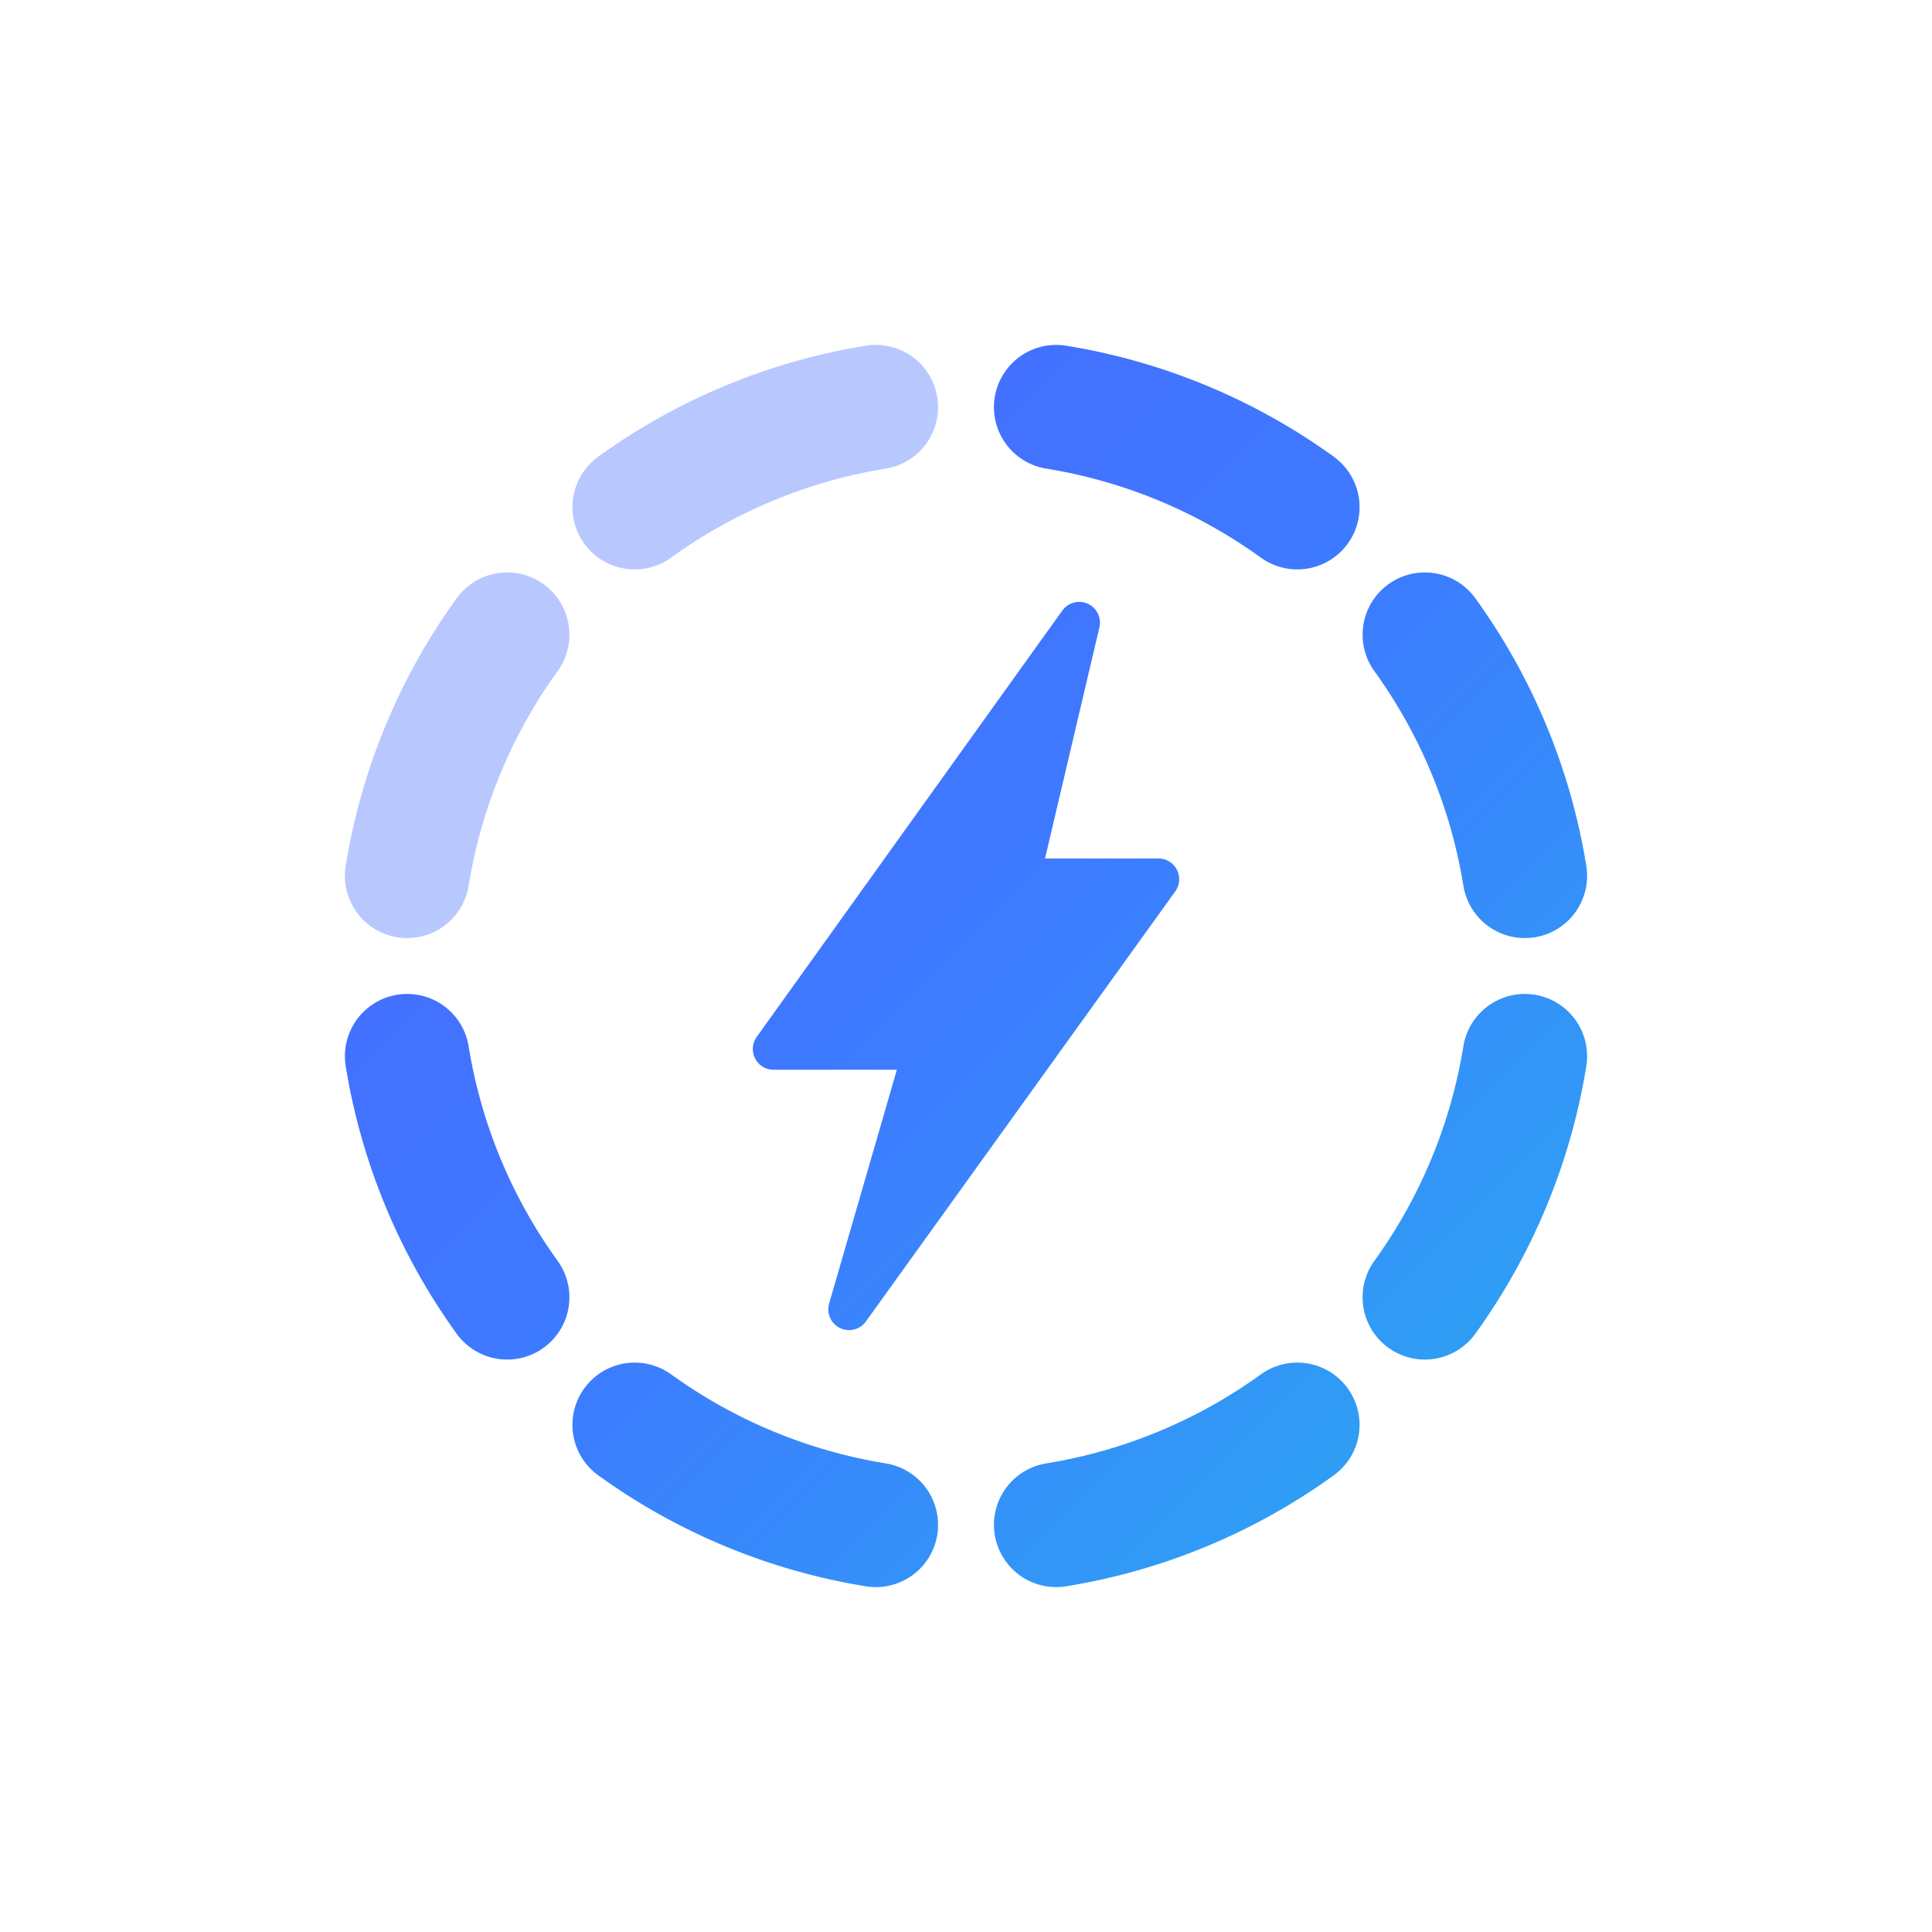
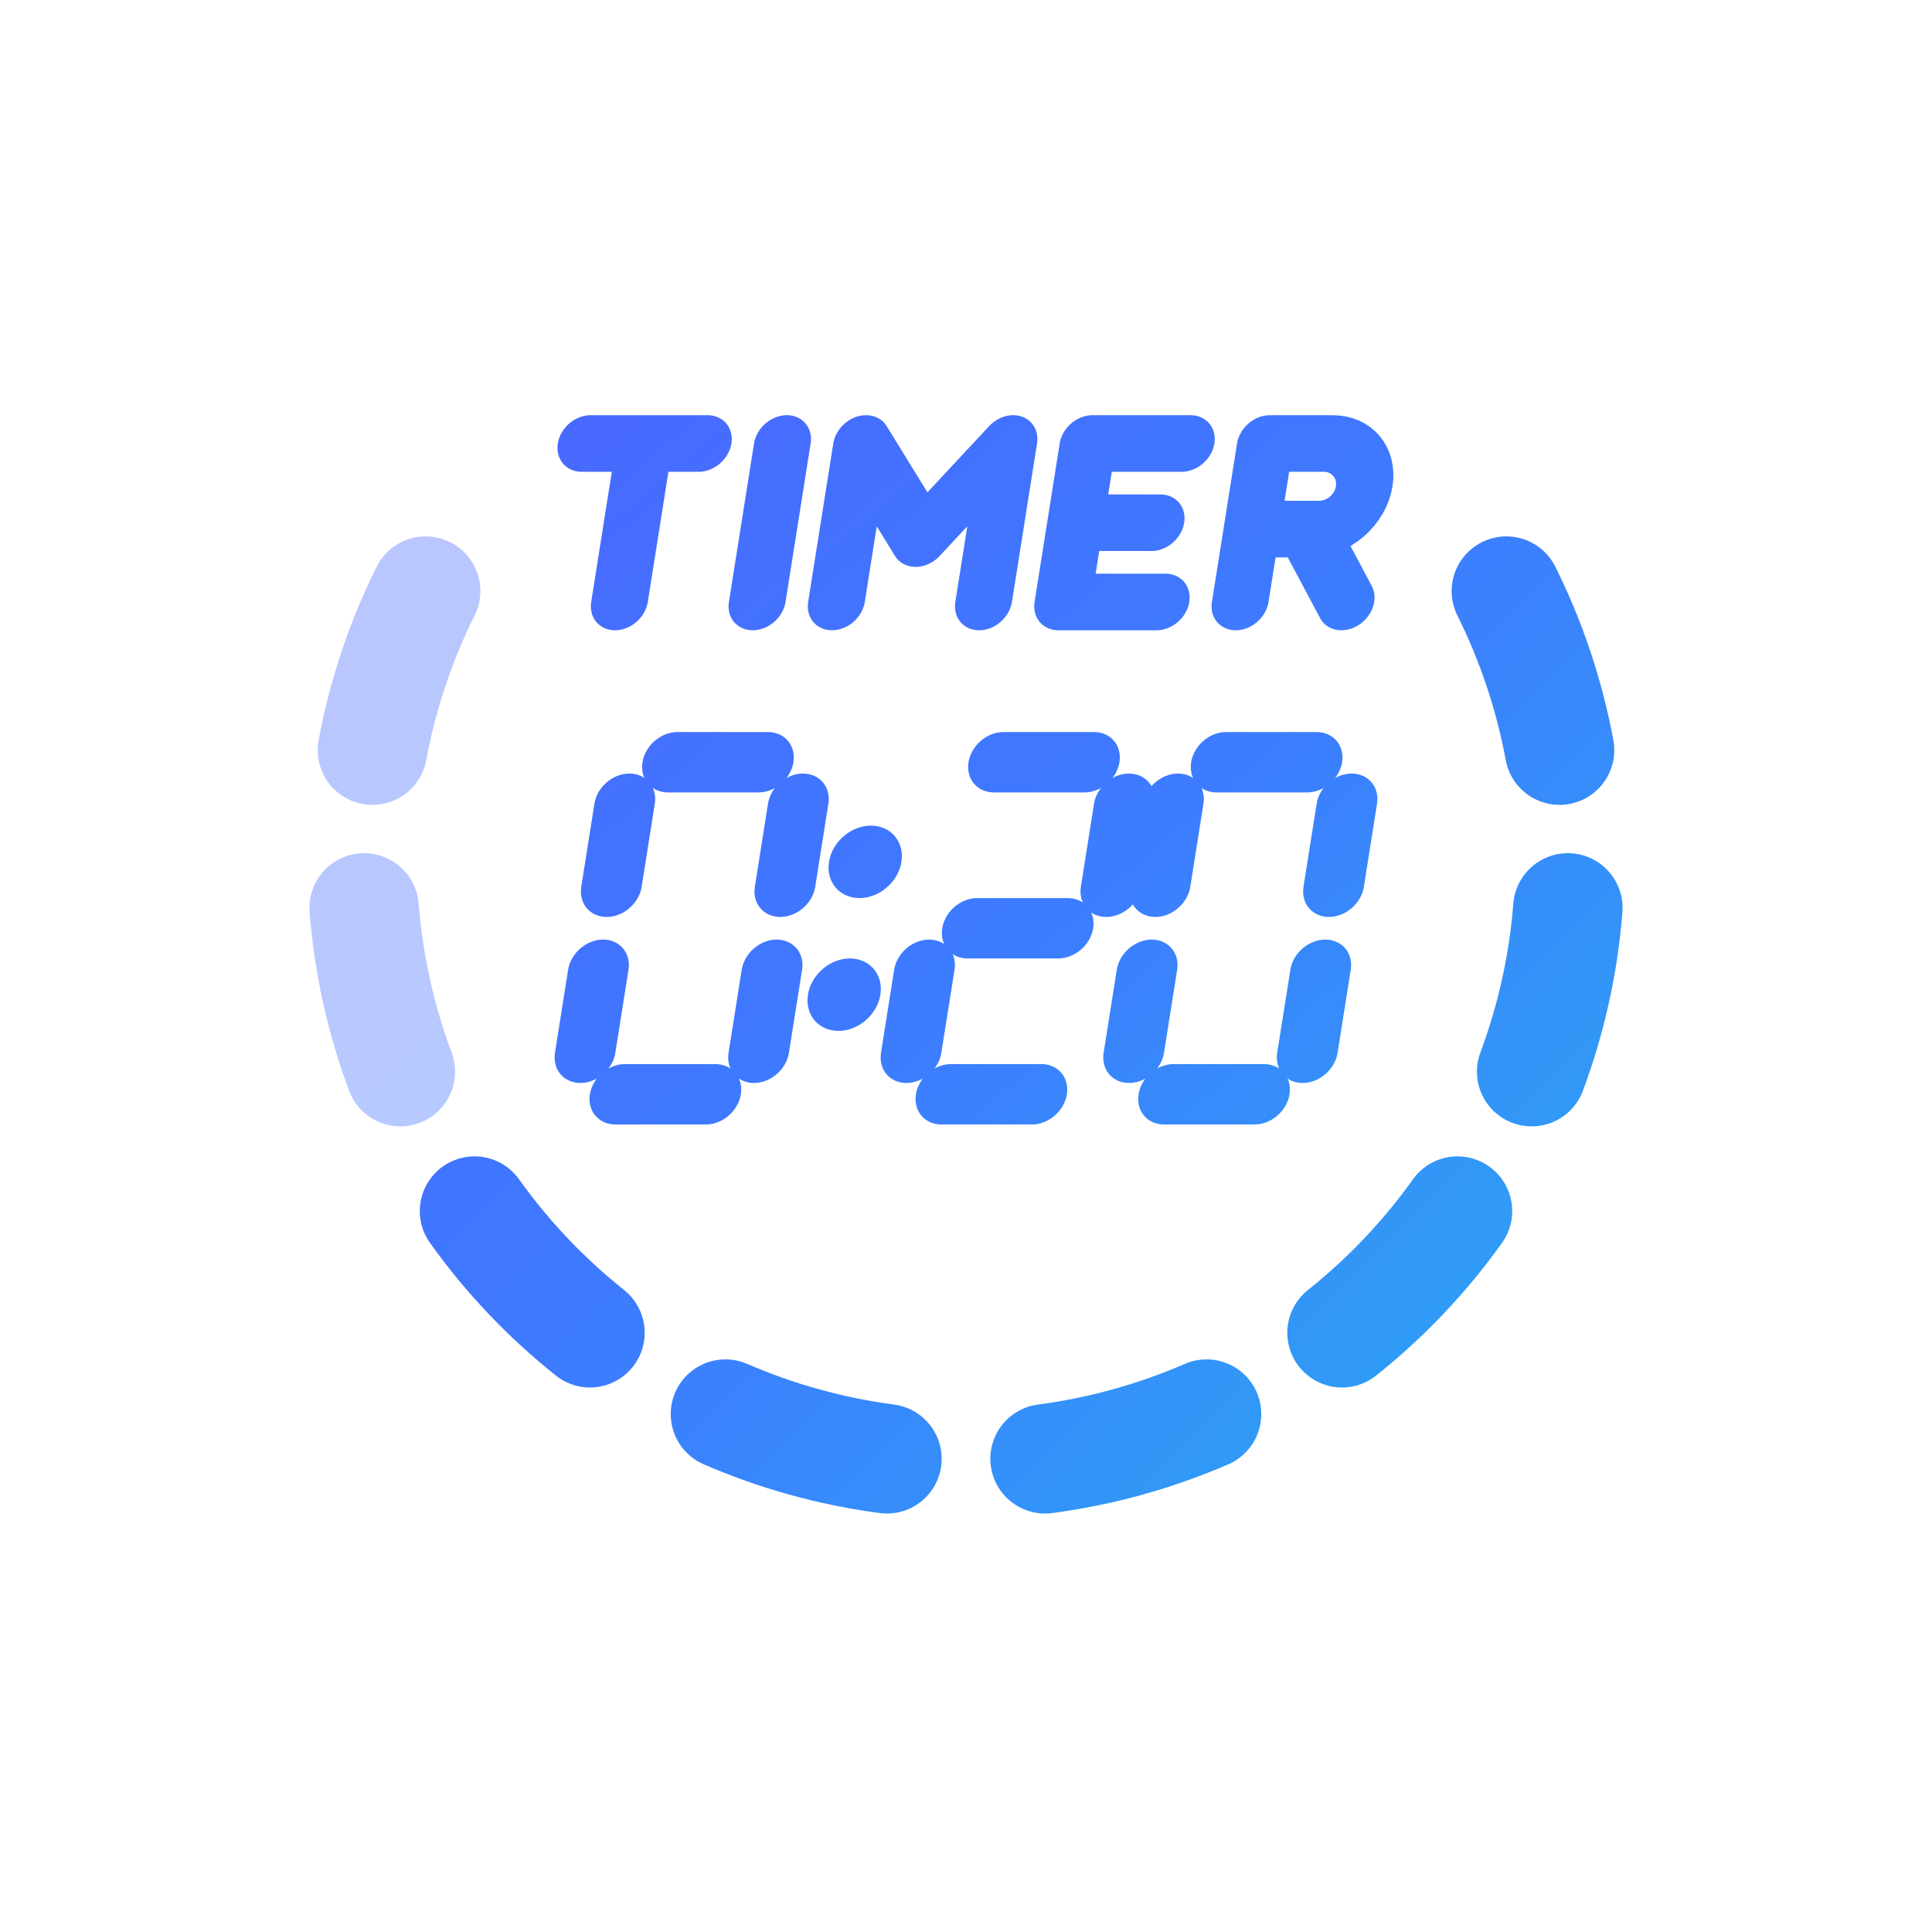
<svg xmlns="http://www.w3.org/2000/svg" width="1024" height="1024" viewBox="0 0 1024 1024">
  <defs>
    <linearGradient id="fg" x1="0" y1="0" x2="1024" y2="1024" gradientUnits="userSpaceOnUse">
      <stop offset="0" stop-color="#5457FF" />
      <stop offset="0.5" stop-color="#3D7BFF" />
      <stop offset="1" stop-color="#1FC7E9" />
    </linearGradient>
  </defs>
  <g>
-     <path d="M559.8 215.8 A300.0 300.0 0 0 1 687.6 268.8" stroke="url(#fg)" stroke-opacity="1" stroke-width="66.0" stroke-linecap="round" fill="none" />
-     <path d="M755.2 336.4 A300.0 300.0 0 0 1 808.2 464.2" stroke="url(#fg)" stroke-opacity="1" stroke-width="66.0" stroke-linecap="round" fill="none" />
-     <path d="M808.2 559.8 A300.0 300.0 0 0 1 755.2 687.6" stroke="url(#fg)" stroke-opacity="1" stroke-width="66.0" stroke-linecap="round" fill="none" />
-     <path d="M687.6 755.2 A300.0 300.0 0 0 1 559.8 808.2" stroke="url(#fg)" stroke-opacity="1" stroke-width="66.0" stroke-linecap="round" fill="none" />
-     <path d="M464.2 808.2 A300.0 300.0 0 0 1 336.4 755.2" stroke="url(#fg)" stroke-opacity="1" stroke-width="66.0" stroke-linecap="round" fill="none" />
-     <path d="M268.8 687.6 A300.0 300.0 0 0 1 215.8 559.8" stroke="url(#fg)" stroke-opacity="1" stroke-width="66.0" stroke-linecap="round" fill="none" />
-     <path d="M215.8 464.2 A300.0 300.0 0 0 1 268.8 336.4" stroke="url(#fg)" stroke-opacity="0.38" stroke-width="66.0" stroke-linecap="round" fill="none" />
-     <path d="M336.4 268.8 A300.0 300.0 0 0 1 464.2 215.8" stroke="url(#fg)" stroke-opacity="0.38" stroke-width="66.0" stroke-linecap="round" fill="none" />
-     <path d="M572.0 330.0 L410.0 556.0 L490.0 556.0 L450.0 694.0 L614.0 466.0 L540.0 466.0 Z" fill="url(#fg)" stroke="url(#fg)" stroke-width="22.0" stroke-linejoin="round" />
+     <g transform="translate(512 512) scale(1.0) translate(-512 -512)">
+       <path d="M798.4 313.3 A320.0 320.0 0 0 1 826.6 397.6" stroke="url(#fg)" stroke-opacity="1" stroke-width="58.0" stroke-linecap="round" fill="none" />
+       <path d="M831.0 481.2 A320.0 320.0 0 0 1 811.8 568.0" stroke="url(#fg)" stroke-opacity="1" stroke-width="58.0" stroke-linecap="round" fill="none" />
+       <path d="M772.5 641.9 A320.0 320.0 0 0 1 711.3 706.4" stroke="url(#fg)" stroke-opacity="1" stroke-width="58.0" stroke-linecap="round" fill="none" />
+       <path d="M639.5 749.5 A320.0 320.0 0 0 1 553.9 773.2" stroke="url(#fg)" stroke-opacity="1" stroke-width="58.0" stroke-linecap="round" fill="none" />
+       <path d="M470.1 773.2 A320.0 320.0 0 0 1 384.5 749.5" stroke="url(#fg)" stroke-opacity="1" stroke-width="58.0" stroke-linecap="round" fill="none" />
+       <path d="M312.7 706.4 A320.0 320.0 0 0 1 251.5 641.9" stroke="url(#fg)" stroke-opacity="1" stroke-width="58.0" stroke-linecap="round" fill="none" />
+       <path d="M212.2 568.0 A320.0 320.0 0 0 1 193.0 481.2" stroke="url(#fg)" stroke-opacity="0.38" stroke-width="58.0" stroke-linecap="round" fill="none" />
+       <path d="M197.4 397.6 A320.0 320.0 0 0 1 225.6 313.3" stroke="url(#fg)" stroke-opacity="0.38" stroke-width="58.0" stroke-linecap="round" fill="none" />
+       <g transform="translate(512 277.0583) skewX(-9) translate(-512 -277.0583)">
+         <path d="M304.0 235.058 L366.0 235.058 M335.0 235.058 L335.0 319.058 M408.0 235.058 L408.0 319.058 M450.0 319.058 L450.0 235.058 L489.0 285.458 L528.0 235.058 L528.0 319.058 M622.0 235.058 L570.0 235.058 L570.0 319.058 L622.0 319.058 M570.0 277.058 L612.64 277.058 M664.0 319.058 L664.0 235.058 L697.32 235.058 A22.68 22.68 0 0 1 697.32 280.418 L664.0 280.418 M693.32 280.418 L720.0 319.058" stroke="url(#fg)" stroke-width="30" stroke-linecap="round" stroke-linejoin="round" fill="none" />
+       </g>
+       <g transform="translate(512 492) skewX(-9) translate(-512 -492)">
+         <path d="M342.6 404.0 L390.6 404.0 M412.6 426.0 L412.6 470.0 M412.6 514.0 L412.6 558.0 M342.6 580.0 L390.6 580.0 M320.6 514.0 L320.6 558.0 M320.6 426.0 L320.6 470.0 M515.4 404.0 L563.4 404.0 M585.4 426.0 L585.4 470.0 M515.4 492.0 L563.4 492.0 M493.4 514.0 L493.4 558.0 M515.4 580.0 L563.4 580.0 M633.4 404.0 L681.4 404.0 M703.4 426.0 L703.4 470.0 M703.4 514.0 L703.4 558.0 M633.4 580.0 L681.4 580.0 M611.4 514.0 L611.4 558.0 M611.4 426.0 L611.4 470.0 " stroke="url(#fg)" stroke-width="32" stroke-linecap="round" fill="none" />
+         <circle cx="453.0" cy="456.8" r="19.2" fill="url(#fg)" />
+         <circle cx="453.0" cy="527.2" r="19.2" fill="url(#fg)" />
+       </g>
+     </g>
  </g>
</svg>
